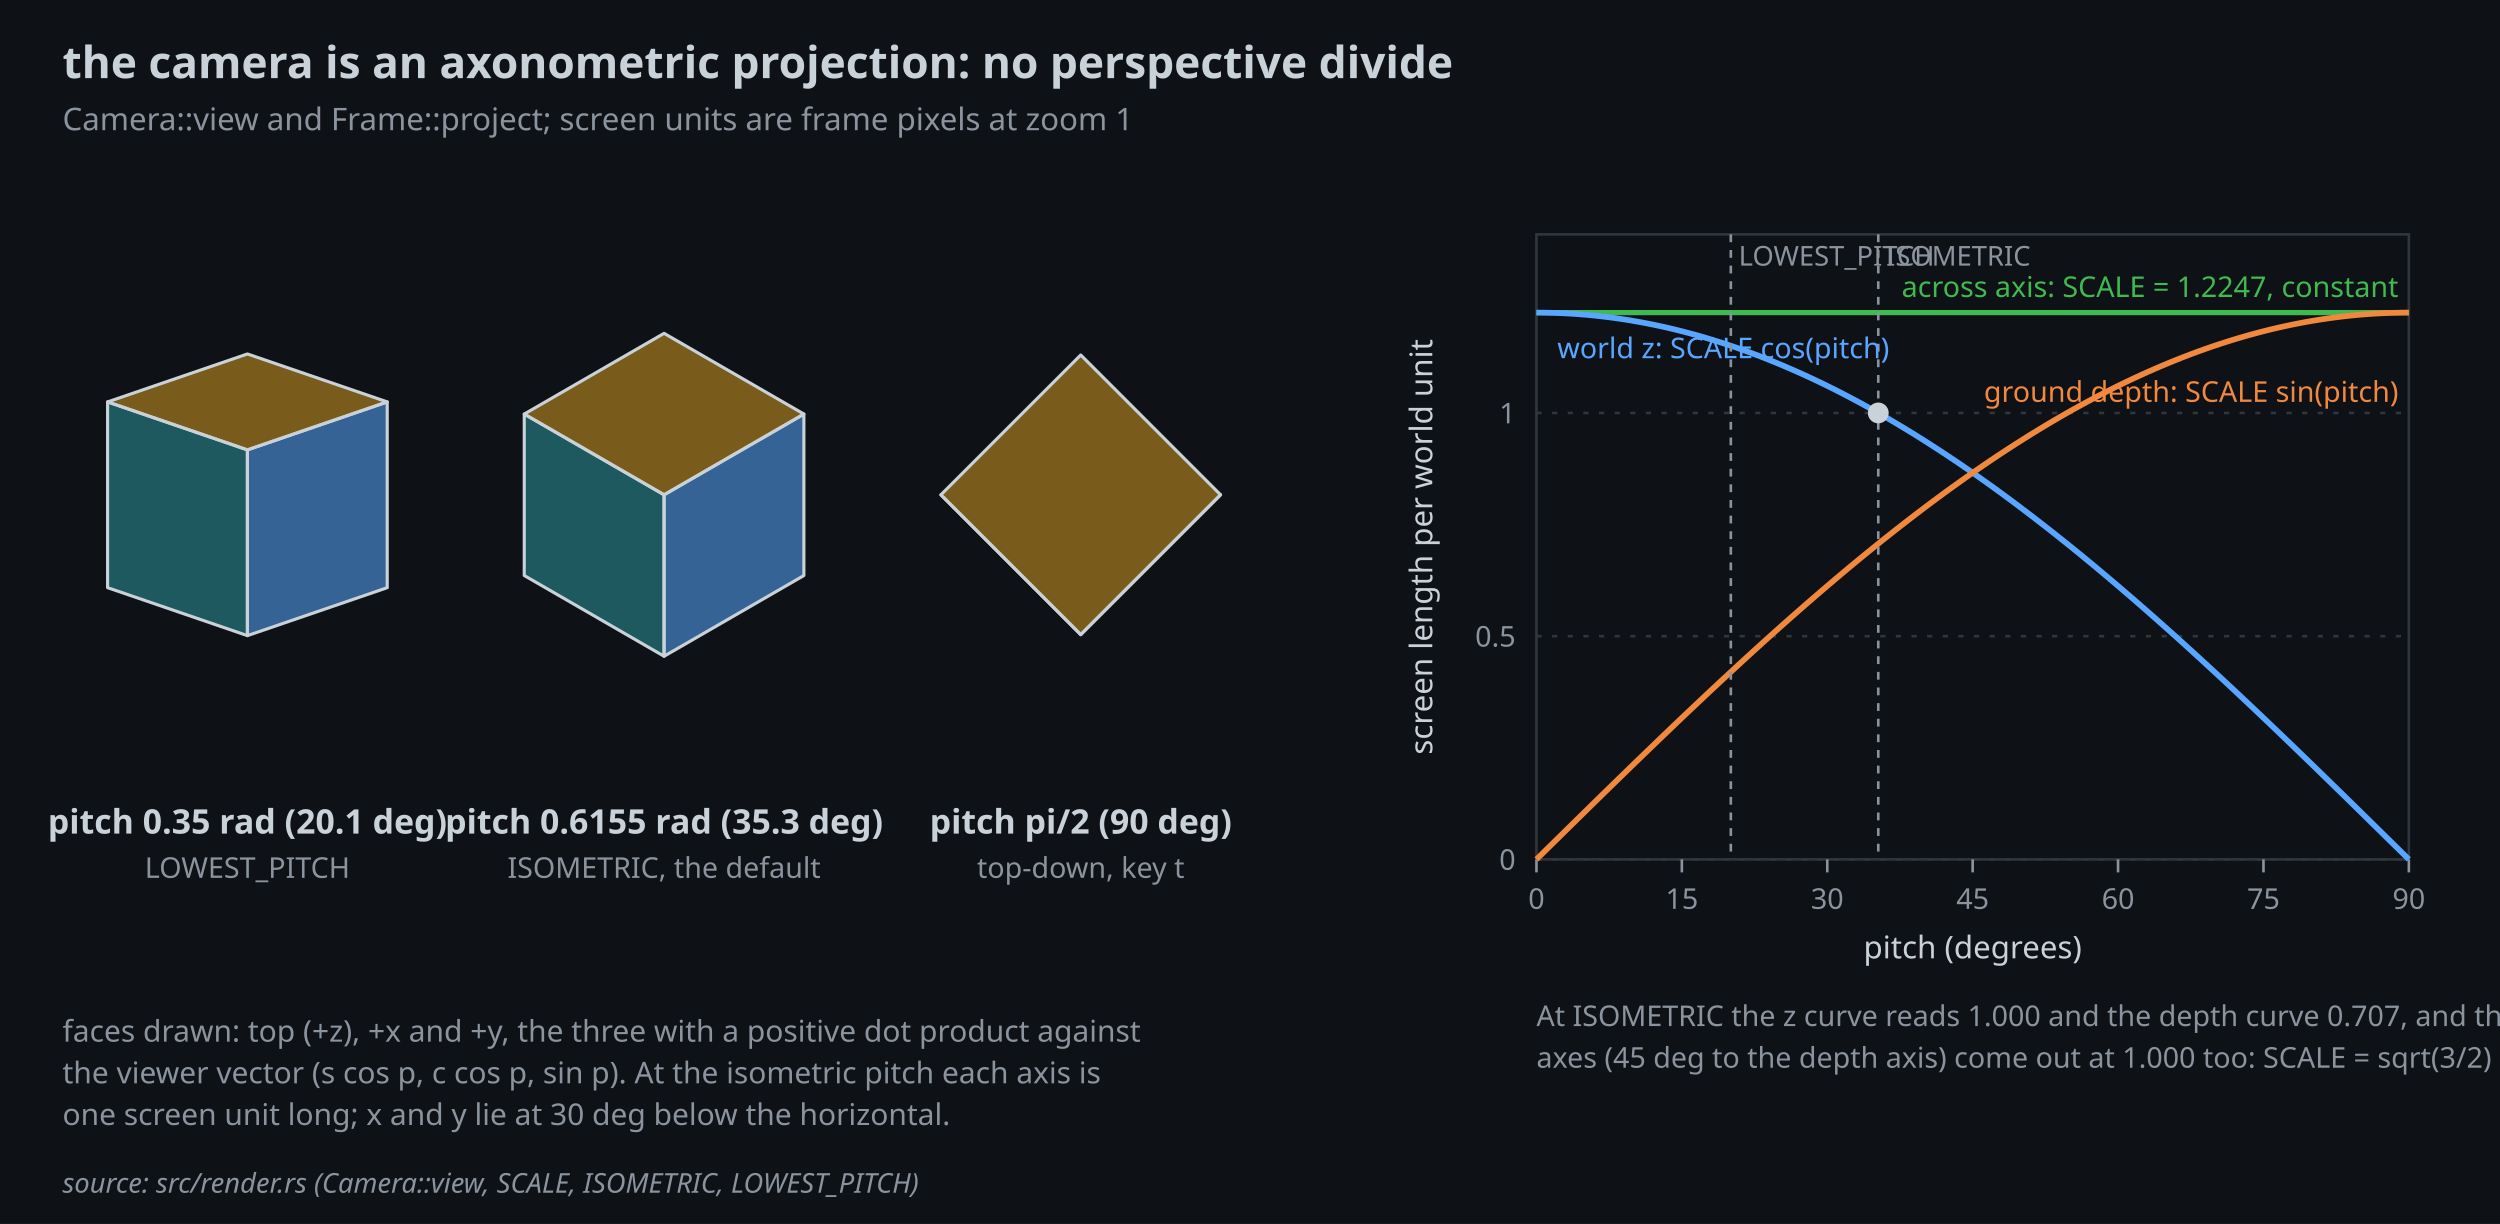
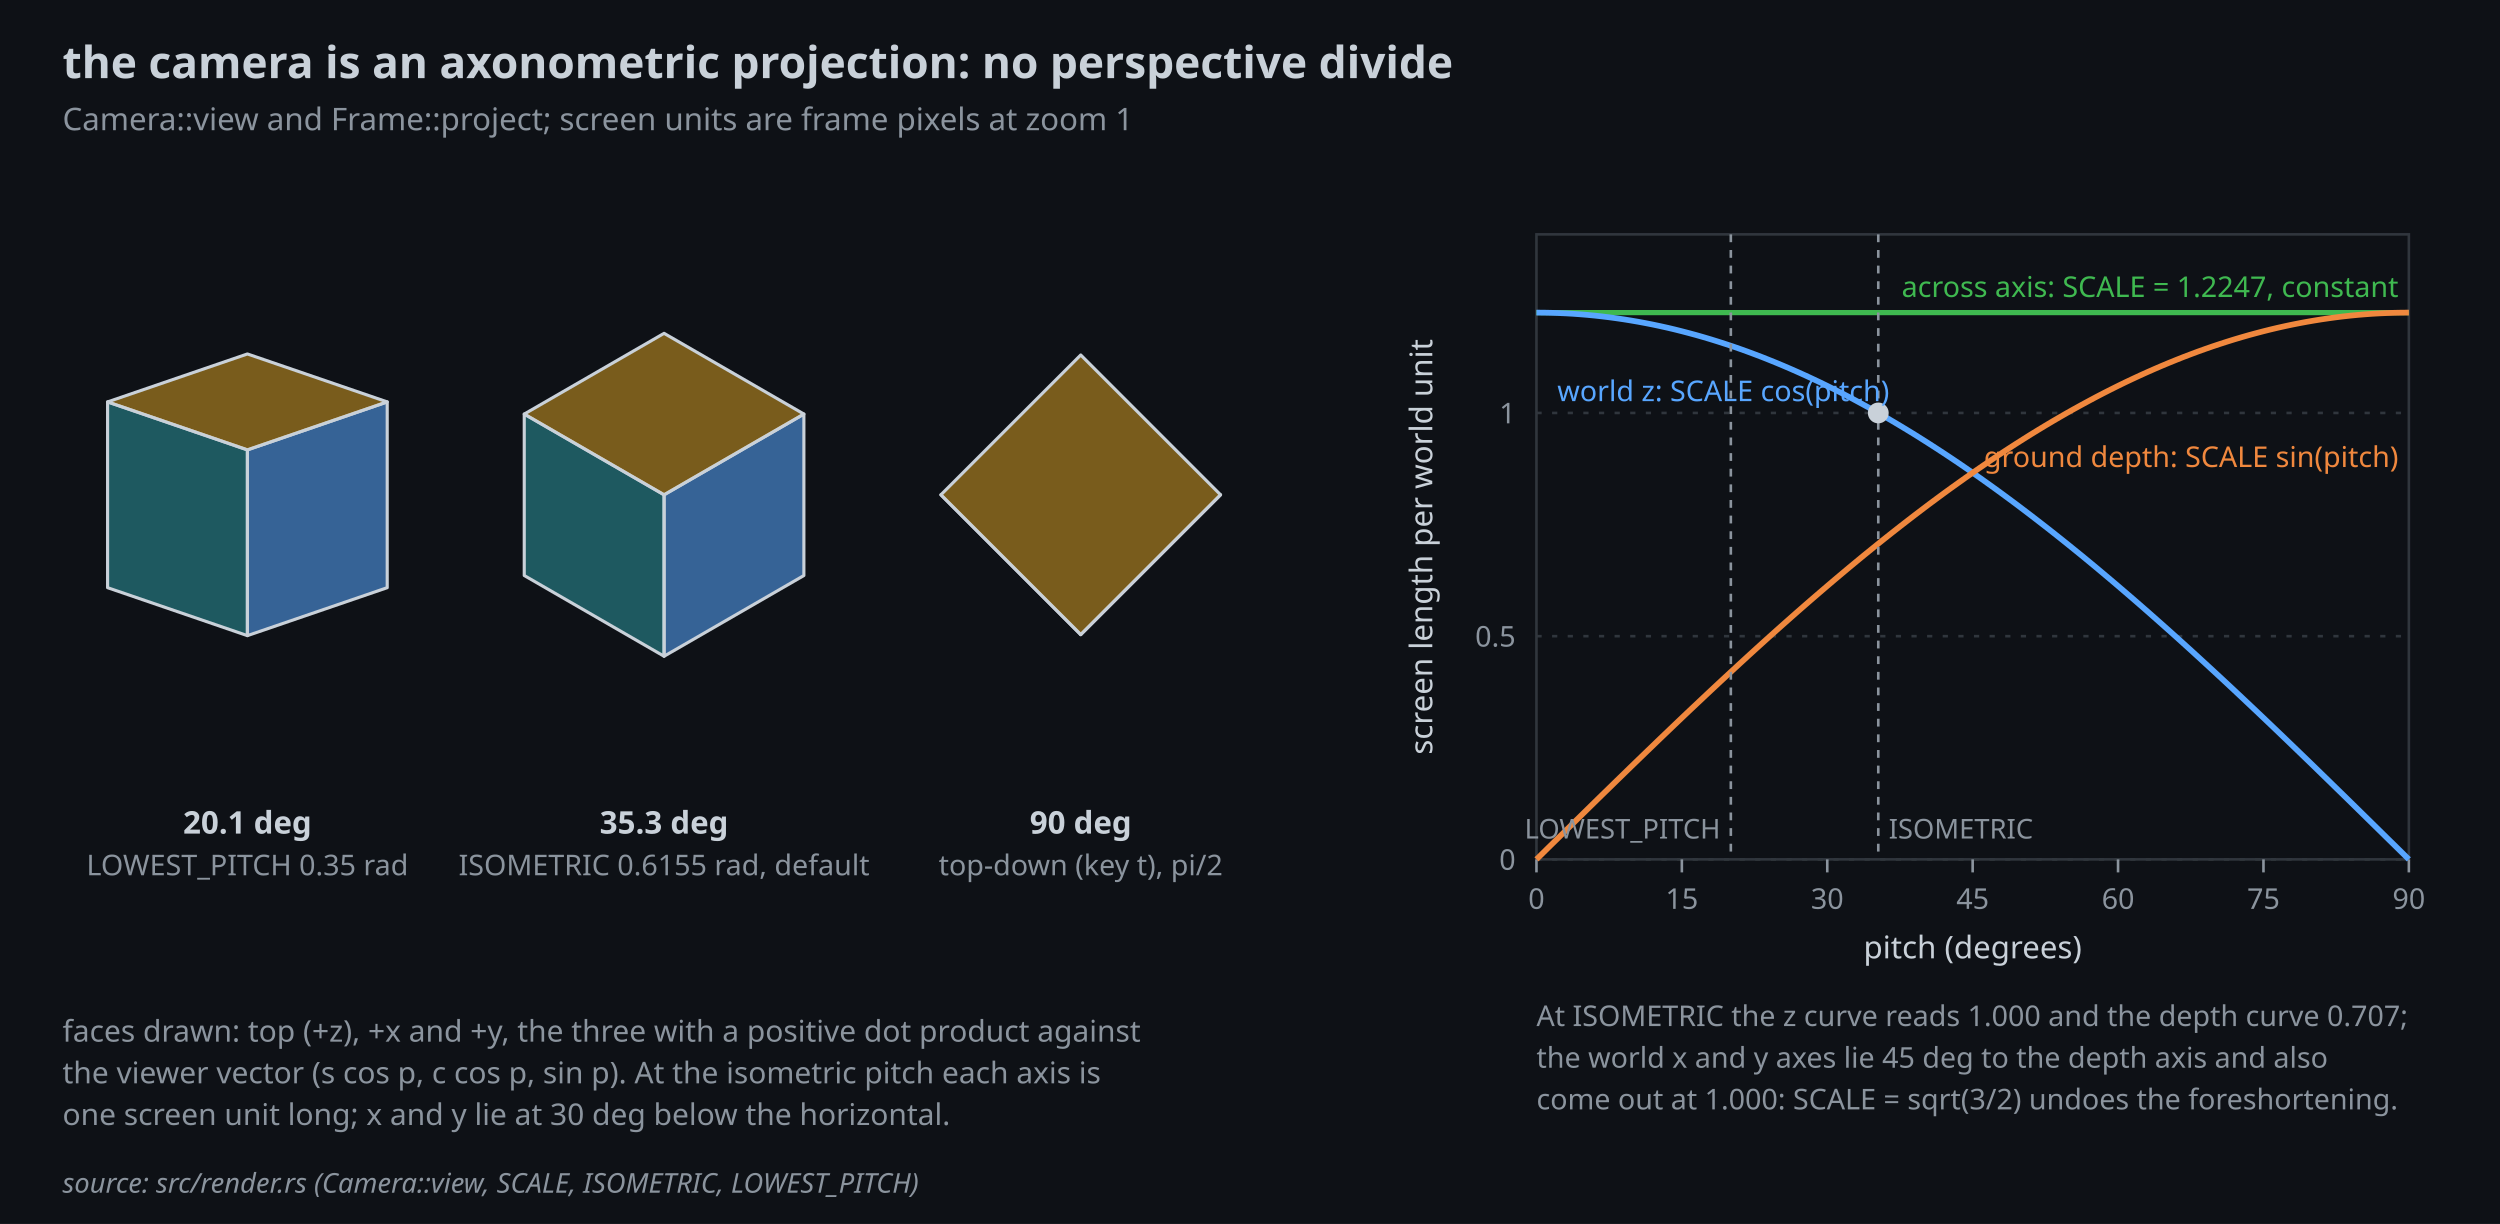
<svg xmlns="http://www.w3.org/2000/svg" viewBox="0 0 960 470" width="960" height="470" role="img">
  <rect width="960" height="470" fill="#0e1116" />
  <text x="24.00" y="30.00" font-size="17" fill="#c9d1d9" text-anchor="start" font-weight="600" font-style="normal" font-family="system-ui, sans-serif">the camera is an axonometric projection: no perspective divide</text>
  <text x="24.00" y="50.00" font-size="12" fill="#8b949e" text-anchor="start" font-weight="normal" font-style="normal" font-family="system-ui, sans-serif">Camera::view and Frame::project; screen units are frame pixels at zoom 1</text>
  <polygon points="148.69,225.67 95.00,244.08 95.00,172.75 148.69,154.33" fill="#58a6ff" fill-opacity="0.55" stroke="#c9d1d9" stroke-width="1.2" stroke-linejoin="round" />
  <polygon points="41.31,225.67 95.00,244.08 95.00,172.75 41.31,154.33" fill="#39c5cf" fill-opacity="0.4" stroke="#c9d1d9" stroke-width="1.2" stroke-linejoin="round" />
  <polygon points="95.00,135.92 148.69,154.33 95.00,172.75 41.31,154.33" fill="#d29922" fill-opacity="0.55" stroke="#c9d1d9" stroke-width="1.2" stroke-linejoin="round" />
-   <text x="95.00" y="320.10" font-size="13" fill="#c9d1d9" text-anchor="middle" font-weight="600" font-style="normal" font-family="system-ui, sans-serif">pitch 0.35 rad (20.1 deg)</text>
-   <text x="95.00" y="337.10" font-size="11" fill="#8b949e" text-anchor="middle" font-weight="normal" font-style="normal" font-family="system-ui, sans-serif">LOWEST_PITCH</text>
+   <text x="95.00" y="320.10" font-size="12" fill="#c9d1d9" text-anchor="middle" font-weight="600" font-style="normal" font-family="system-ui, sans-serif">20.1 deg</text>
+   <text x="95.00" y="336.10" font-size="11" fill="#8b949e" text-anchor="middle" font-weight="normal" font-style="normal" font-family="system-ui, sans-serif">LOWEST_PITCH 0.35 rad</text>
  <polygon points="308.69,221.00 255.00,252.00 255.00,190.00 308.69,159.00" fill="#58a6ff" fill-opacity="0.55" stroke="#c9d1d9" stroke-width="1.2" stroke-linejoin="round" />
  <polygon points="201.31,221.00 255.00,252.00 255.00,190.00 201.31,159.00" fill="#39c5cf" fill-opacity="0.4" stroke="#c9d1d9" stroke-width="1.2" stroke-linejoin="round" />
  <polygon points="255.00,128.00 308.69,159.00 255.00,190.00 201.31,159.00" fill="#d29922" fill-opacity="0.55" stroke="#c9d1d9" stroke-width="1.2" stroke-linejoin="round" />
-   <text x="255.00" y="320.10" font-size="13" fill="#c9d1d9" text-anchor="middle" font-weight="600" font-style="normal" font-family="system-ui, sans-serif">pitch 0.6155 rad (35.3 deg)</text>
-   <text x="255.00" y="337.10" font-size="11" fill="#8b949e" text-anchor="middle" font-weight="normal" font-style="normal" font-family="system-ui, sans-serif">ISOMETRIC, the default</text>
+   <text x="255.00" y="320.10" font-size="12" fill="#c9d1d9" text-anchor="middle" font-weight="600" font-style="normal" font-family="system-ui, sans-serif">35.3 deg</text>
+   <text x="255.00" y="336.10" font-size="11" fill="#8b949e" text-anchor="middle" font-weight="normal" font-style="normal" font-family="system-ui, sans-serif">ISOMETRIC 0.6155 rad, default</text>
  <polygon points="468.69,190.00 415.00,243.69 415.00,243.69 468.69,190.00" fill="#58a6ff" fill-opacity="0.55" stroke="#c9d1d9" stroke-width="1.2" stroke-linejoin="round" />
  <polygon points="361.31,190.00 415.00,243.69 415.00,243.69 361.31,190.00" fill="#39c5cf" fill-opacity="0.4" stroke="#c9d1d9" stroke-width="1.2" stroke-linejoin="round" />
  <polygon points="415.00,136.31 468.69,190.00 415.00,243.69 361.31,190.00" fill="#d29922" fill-opacity="0.55" stroke="#c9d1d9" stroke-width="1.2" stroke-linejoin="round" />
-   <text x="415.00" y="320.10" font-size="13" fill="#c9d1d9" text-anchor="middle" font-weight="600" font-style="normal" font-family="system-ui, sans-serif">pitch pi/2 (90 deg)</text>
-   <text x="415.00" y="337.10" font-size="11" fill="#8b949e" text-anchor="middle" font-weight="normal" font-style="normal" font-family="system-ui, sans-serif">top-down, key t</text>
+   <text x="415.00" y="320.10" font-size="12" fill="#c9d1d9" text-anchor="middle" font-weight="600" font-style="normal" font-family="system-ui, sans-serif">90 deg</text>
+   <text x="415.00" y="336.10" font-size="11" fill="#8b949e" text-anchor="middle" font-weight="normal" font-style="normal" font-family="system-ui, sans-serif">top-down (key t), pi/2</text>
  <text x="24.00" y="400.00" font-size="11.5" fill="#8b949e" text-anchor="start" font-weight="normal" font-style="normal" font-family="system-ui, sans-serif">faces drawn: top (+z), +x and +y, the three with a positive dot product against</text>
  <text x="24.00" y="416.00" font-size="11.5" fill="#8b949e" text-anchor="start" font-weight="normal" font-style="normal" font-family="system-ui, sans-serif">the viewer vector (s cos p, c cos p, sin p). At the isometric pitch each axis is</text>
  <text x="24.00" y="432.00" font-size="11.5" fill="#8b949e" text-anchor="start" font-weight="normal" font-style="normal" font-family="system-ui, sans-serif">one screen unit long; x and y lie at 30 deg below the horizontal.</text>
  <rect x="590.00" y="90.00" width="335.00" height="240.00" fill="none" fill-opacity="1.0" stroke="#30363d" stroke-width="1.0" />
  <line x1="590.00" y1="330.00" x2="925.00" y2="330.00" stroke="#30363d" stroke-width="1" stroke-opacity="1.0" stroke-dasharray="2 4" />
  <text x="582.00" y="334.00" font-size="11" fill="#8b949e" text-anchor="end" font-weight="normal" font-style="normal" font-family="system-ui, sans-serif">0</text>
  <line x1="590.00" y1="244.29" x2="925.00" y2="244.29" stroke="#30363d" stroke-width="1" stroke-opacity="1.0" stroke-dasharray="2 4" />
  <text x="582.00" y="248.29" font-size="11" fill="#8b949e" text-anchor="end" font-weight="normal" font-style="normal" font-family="system-ui, sans-serif">0.5</text>
  <line x1="590.00" y1="158.57" x2="925.00" y2="158.57" stroke="#30363d" stroke-width="1" stroke-opacity="1.0" stroke-dasharray="2 4" />
  <text x="582.00" y="162.57" font-size="11" fill="#8b949e" text-anchor="end" font-weight="normal" font-style="normal" font-family="system-ui, sans-serif">1</text>
  <line x1="590.00" y1="330.00" x2="590.00" y2="335.00" stroke="#8b949e" stroke-width="1" stroke-opacity="1.0" />
  <text x="590.00" y="349.00" font-size="11" fill="#8b949e" text-anchor="middle" font-weight="normal" font-style="normal" font-family="system-ui, sans-serif">0</text>
  <line x1="645.83" y1="330.00" x2="645.83" y2="335.00" stroke="#8b949e" stroke-width="1" stroke-opacity="1.0" />
  <text x="645.83" y="349.00" font-size="11" fill="#8b949e" text-anchor="middle" font-weight="normal" font-style="normal" font-family="system-ui, sans-serif">15</text>
  <line x1="701.67" y1="330.00" x2="701.67" y2="335.00" stroke="#8b949e" stroke-width="1" stroke-opacity="1.0" />
  <text x="701.67" y="349.00" font-size="11" fill="#8b949e" text-anchor="middle" font-weight="normal" font-style="normal" font-family="system-ui, sans-serif">30</text>
  <line x1="757.50" y1="330.00" x2="757.50" y2="335.00" stroke="#8b949e" stroke-width="1" stroke-opacity="1.0" />
  <text x="757.50" y="349.00" font-size="11" fill="#8b949e" text-anchor="middle" font-weight="normal" font-style="normal" font-family="system-ui, sans-serif">45</text>
  <line x1="813.33" y1="330.00" x2="813.33" y2="335.00" stroke="#8b949e" stroke-width="1" stroke-opacity="1.0" />
  <text x="813.33" y="349.00" font-size="11" fill="#8b949e" text-anchor="middle" font-weight="normal" font-style="normal" font-family="system-ui, sans-serif">60</text>
  <line x1="869.17" y1="330.00" x2="869.17" y2="335.00" stroke="#8b949e" stroke-width="1" stroke-opacity="1.0" />
  <text x="869.17" y="349.00" font-size="11" fill="#8b949e" text-anchor="middle" font-weight="normal" font-style="normal" font-family="system-ui, sans-serif">75</text>
  <line x1="925.00" y1="330.00" x2="925.00" y2="335.00" stroke="#8b949e" stroke-width="1" stroke-opacity="1.0" />
  <text x="925.00" y="349.00" font-size="11" fill="#8b949e" text-anchor="middle" font-weight="normal" font-style="normal" font-family="system-ui, sans-serif">90</text>
  <text x="757.50" y="368.00" font-size="12" fill="#c9d1d9" text-anchor="middle" font-weight="normal" font-style="normal" font-family="system-ui, sans-serif">pitch (degrees)</text>
  <text transform="translate(550,210.0) rotate(-90)" font-size="12" fill="#c9d1d9" text-anchor="middle" font-family="system-ui, sans-serif">screen length per world unit</text>
  <line x1="590.00" y1="120.04" x2="925.00" y2="120.04" stroke="#3fb950" stroke-width="2" stroke-opacity="1.0" />
  <polyline points="590.00,120.04 592.79,120.06 595.58,120.12 598.38,120.21 601.17,120.33 603.96,120.49 606.75,120.69 609.54,120.92 612.33,121.19 615.12,121.50 617.92,121.84 620.71,122.22 623.50,122.63 626.29,123.08 629.08,123.56 631.88,124.08 634.67,124.63 637.46,125.22 640.25,125.84 643.04,126.50 645.83,127.20 648.62,127.93 651.42,128.69 654.21,129.49 657.00,130.32 659.79,131.19 662.58,132.09 665.38,133.02 668.17,133.99 670.96,134.99 673.75,136.03 676.54,137.09 679.33,138.20 682.12,139.33 684.92,140.50 687.71,141.70 690.50,142.93 693.29,144.19 696.08,145.49 698.88,146.81 701.67,148.17 704.46,149.56 707.25,150.98 710.04,152.43 712.83,153.92 715.62,155.43 718.42,156.97 721.21,158.54 724.00,160.14 726.79,161.77 729.58,163.43 732.38,165.12 735.17,166.83 737.96,168.58 740.75,170.35 743.54,172.15 746.33,173.97 749.12,175.82 751.92,177.70 754.71,179.61 757.50,181.54 760.29,183.49 763.08,185.48 765.88,187.48 768.67,189.51 771.46,191.57 774.25,193.64 777.04,195.75 779.83,197.87 782.62,200.02 785.42,202.19 788.21,204.38 791.00,206.59 793.79,208.82 796.58,211.08 799.38,213.35 802.17,215.65 804.96,217.96 807.75,220.30 810.54,222.65 813.33,225.02 816.12,227.41 818.92,229.82 821.71,232.24 824.50,234.68 827.29,237.14 830.08,239.61 832.88,242.10 835.67,244.60 838.46,247.12 841.25,249.65 844.04,252.20 846.83,254.76 849.62,257.33 852.42,259.92 855.21,262.51 858.00,265.12 860.79,267.74 863.58,270.37 866.38,273.01 869.17,275.66 871.96,278.32 874.75,280.99 877.54,283.66 880.33,286.35 883.12,289.04 885.92,291.74 888.71,294.44 891.50,297.16 894.29,299.87 897.08,302.60 899.88,305.32 902.67,308.05 905.46,310.79 908.25,313.53 911.04,316.27 913.83,319.01 916.62,321.76 919.42,324.50 922.21,327.25 925.00,330.00" fill="none" stroke="#58a6ff" stroke-width="2.2" />
  <polyline points="590.00,330.00 592.79,327.25 595.58,324.50 598.38,321.76 601.17,319.01 603.96,316.27 606.75,313.53 609.54,310.79 612.33,308.05 615.12,305.32 617.92,302.60 620.71,299.87 623.50,297.16 626.29,294.44 629.08,291.74 631.88,289.04 634.67,286.35 637.46,283.66 640.25,280.99 643.04,278.32 645.83,275.66 648.62,273.01 651.42,270.37 654.21,267.74 657.00,265.12 659.79,262.51 662.58,259.92 665.38,257.33 668.17,254.76 670.96,252.20 673.75,249.65 676.54,247.12 679.33,244.60 682.12,242.10 684.92,239.61 687.71,237.14 690.50,234.68 693.29,232.24 696.08,229.82 698.88,227.41 701.67,225.02 704.46,222.65 707.25,220.30 710.04,217.96 712.83,215.65 715.62,213.35 718.42,211.08 721.21,208.82 724.00,206.59 726.79,204.38 729.58,202.19 732.38,200.02 735.17,197.87 737.96,195.75 740.75,193.64 743.54,191.57 746.33,189.51 749.12,187.48 751.92,185.48 754.71,183.49 757.50,181.54 760.29,179.61 763.08,177.70 765.88,175.82 768.67,173.97 771.46,172.15 774.25,170.35 777.04,168.58 779.83,166.83 782.62,165.12 785.42,163.43 788.21,161.77 791.00,160.14 793.79,158.54 796.58,156.97 799.38,155.43 802.17,153.92 804.96,152.43 807.75,150.98 810.54,149.56 813.33,148.17 816.12,146.81 818.92,145.49 821.71,144.19 824.50,142.93 827.29,141.70 830.08,140.50 832.88,139.33 835.67,138.20 838.46,137.09 841.25,136.03 844.04,134.99 846.83,133.99 849.62,133.02 852.42,132.09 855.21,131.19 858.00,130.32 860.79,129.49 863.58,128.69 866.38,127.93 869.17,127.20 871.96,126.50 874.75,125.84 877.54,125.22 880.33,124.63 883.12,124.08 885.92,123.56 888.71,123.08 891.50,122.63 894.29,122.22 897.08,121.84 899.88,121.50 902.67,121.19 905.46,120.92 908.25,120.69 911.04,120.49 913.83,120.33 916.62,120.21 919.42,120.12 922.21,120.06 925.00,120.04" fill="none" stroke="#f0883e" stroke-width="2.2" />
  <line x1="664.64" y1="90.00" x2="664.64" y2="330.00" stroke="#8b949e" stroke-width="1" stroke-opacity="1.0" stroke-dasharray="3 3" />
-   <text x="667.64" y="102.00" font-size="10.5" fill="#8b949e" text-anchor="start" font-weight="normal" font-style="normal" font-family="system-ui, sans-serif">LOWEST_PITCH</text>
+   <text x="660.64" y="322.00" font-size="10.5" fill="#8b949e" text-anchor="end" font-weight="normal" font-style="normal" font-family="system-ui, sans-serif">LOWEST_PITCH</text>
  <line x1="721.26" y1="90.00" x2="721.26" y2="330.00" stroke="#8b949e" stroke-width="1" stroke-opacity="1.0" stroke-dasharray="3 3" />
-   <text x="724.26" y="102.00" font-size="10.5" fill="#8b949e" text-anchor="start" font-weight="normal" font-style="normal" font-family="system-ui, sans-serif">ISOMETRIC</text>
+   <text x="725.26" y="322.00" font-size="10.5" fill="#8b949e" text-anchor="start" font-weight="normal" font-style="normal" font-family="system-ui, sans-serif">ISOMETRIC</text>
  <circle cx="721.26" cy="158.57" r="4" fill="#c9d1d9" stroke="none" />
  <text x="921.00" y="114.04" font-size="11" fill="#3fb950" text-anchor="end" font-weight="normal" font-style="normal" font-family="system-ui, sans-serif">across axis: SCALE = 1.2247, constant</text>
-   <text x="598.00" y="137.55" font-size="11" fill="#58a6ff" text-anchor="start" font-weight="normal" font-style="normal" font-family="system-ui, sans-serif">world z: SCALE cos(pitch)</text>
-   <text x="921.00" y="154.31" font-size="11" fill="#f0883e" text-anchor="end" font-weight="normal" font-style="normal" font-family="system-ui, sans-serif">ground depth: SCALE sin(pitch)</text>
-   <text x="590.00" y="394.00" font-size="11" fill="#8b949e" text-anchor="start" font-weight="normal" font-style="normal" font-family="system-ui, sans-serif">At ISOMETRIC the z curve reads 1.000 and the depth curve 0.707, and the world x and y</text>
-   <text x="590.00" y="410.00" font-size="11" fill="#8b949e" text-anchor="start" font-weight="normal" font-style="normal" font-family="system-ui, sans-serif">axes (45 deg to the depth axis) come out at 1.000 too: SCALE = sqrt(3/2) undoes the 2/3.</text>
+   <text x="598.00" y="154.04" font-size="11" fill="#58a6ff" text-anchor="start" font-weight="normal" font-style="normal" font-family="system-ui, sans-serif">world z: SCALE cos(pitch)</text>
+   <text x="921.00" y="179.33" font-size="11" fill="#f0883e" text-anchor="end" font-weight="normal" font-style="normal" font-family="system-ui, sans-serif">ground depth: SCALE sin(pitch)</text>
+   <text x="590.00" y="394.00" font-size="11" fill="#8b949e" text-anchor="start" font-weight="normal" font-style="normal" font-family="system-ui, sans-serif">At ISOMETRIC the z curve reads 1.000 and the depth curve 0.707;</text>
+   <text x="590.00" y="410.00" font-size="11" fill="#8b949e" text-anchor="start" font-weight="normal" font-style="normal" font-family="system-ui, sans-serif">the world x and y axes lie 45 deg to the depth axis and also</text>
+   <text x="590.00" y="426.00" font-size="11" fill="#8b949e" text-anchor="start" font-weight="normal" font-style="normal" font-family="system-ui, sans-serif">come out at 1.000: SCALE = sqrt(3/2) undoes the foreshortening.</text>
  <text x="24.00" y="458.00" font-size="10.5" fill="#8b949e" text-anchor="start" font-weight="normal" font-style="italic" font-family="system-ui, sans-serif">source: src/render.rs (Camera::view, SCALE, ISOMETRIC, LOWEST_PITCH)</text>
</svg>
